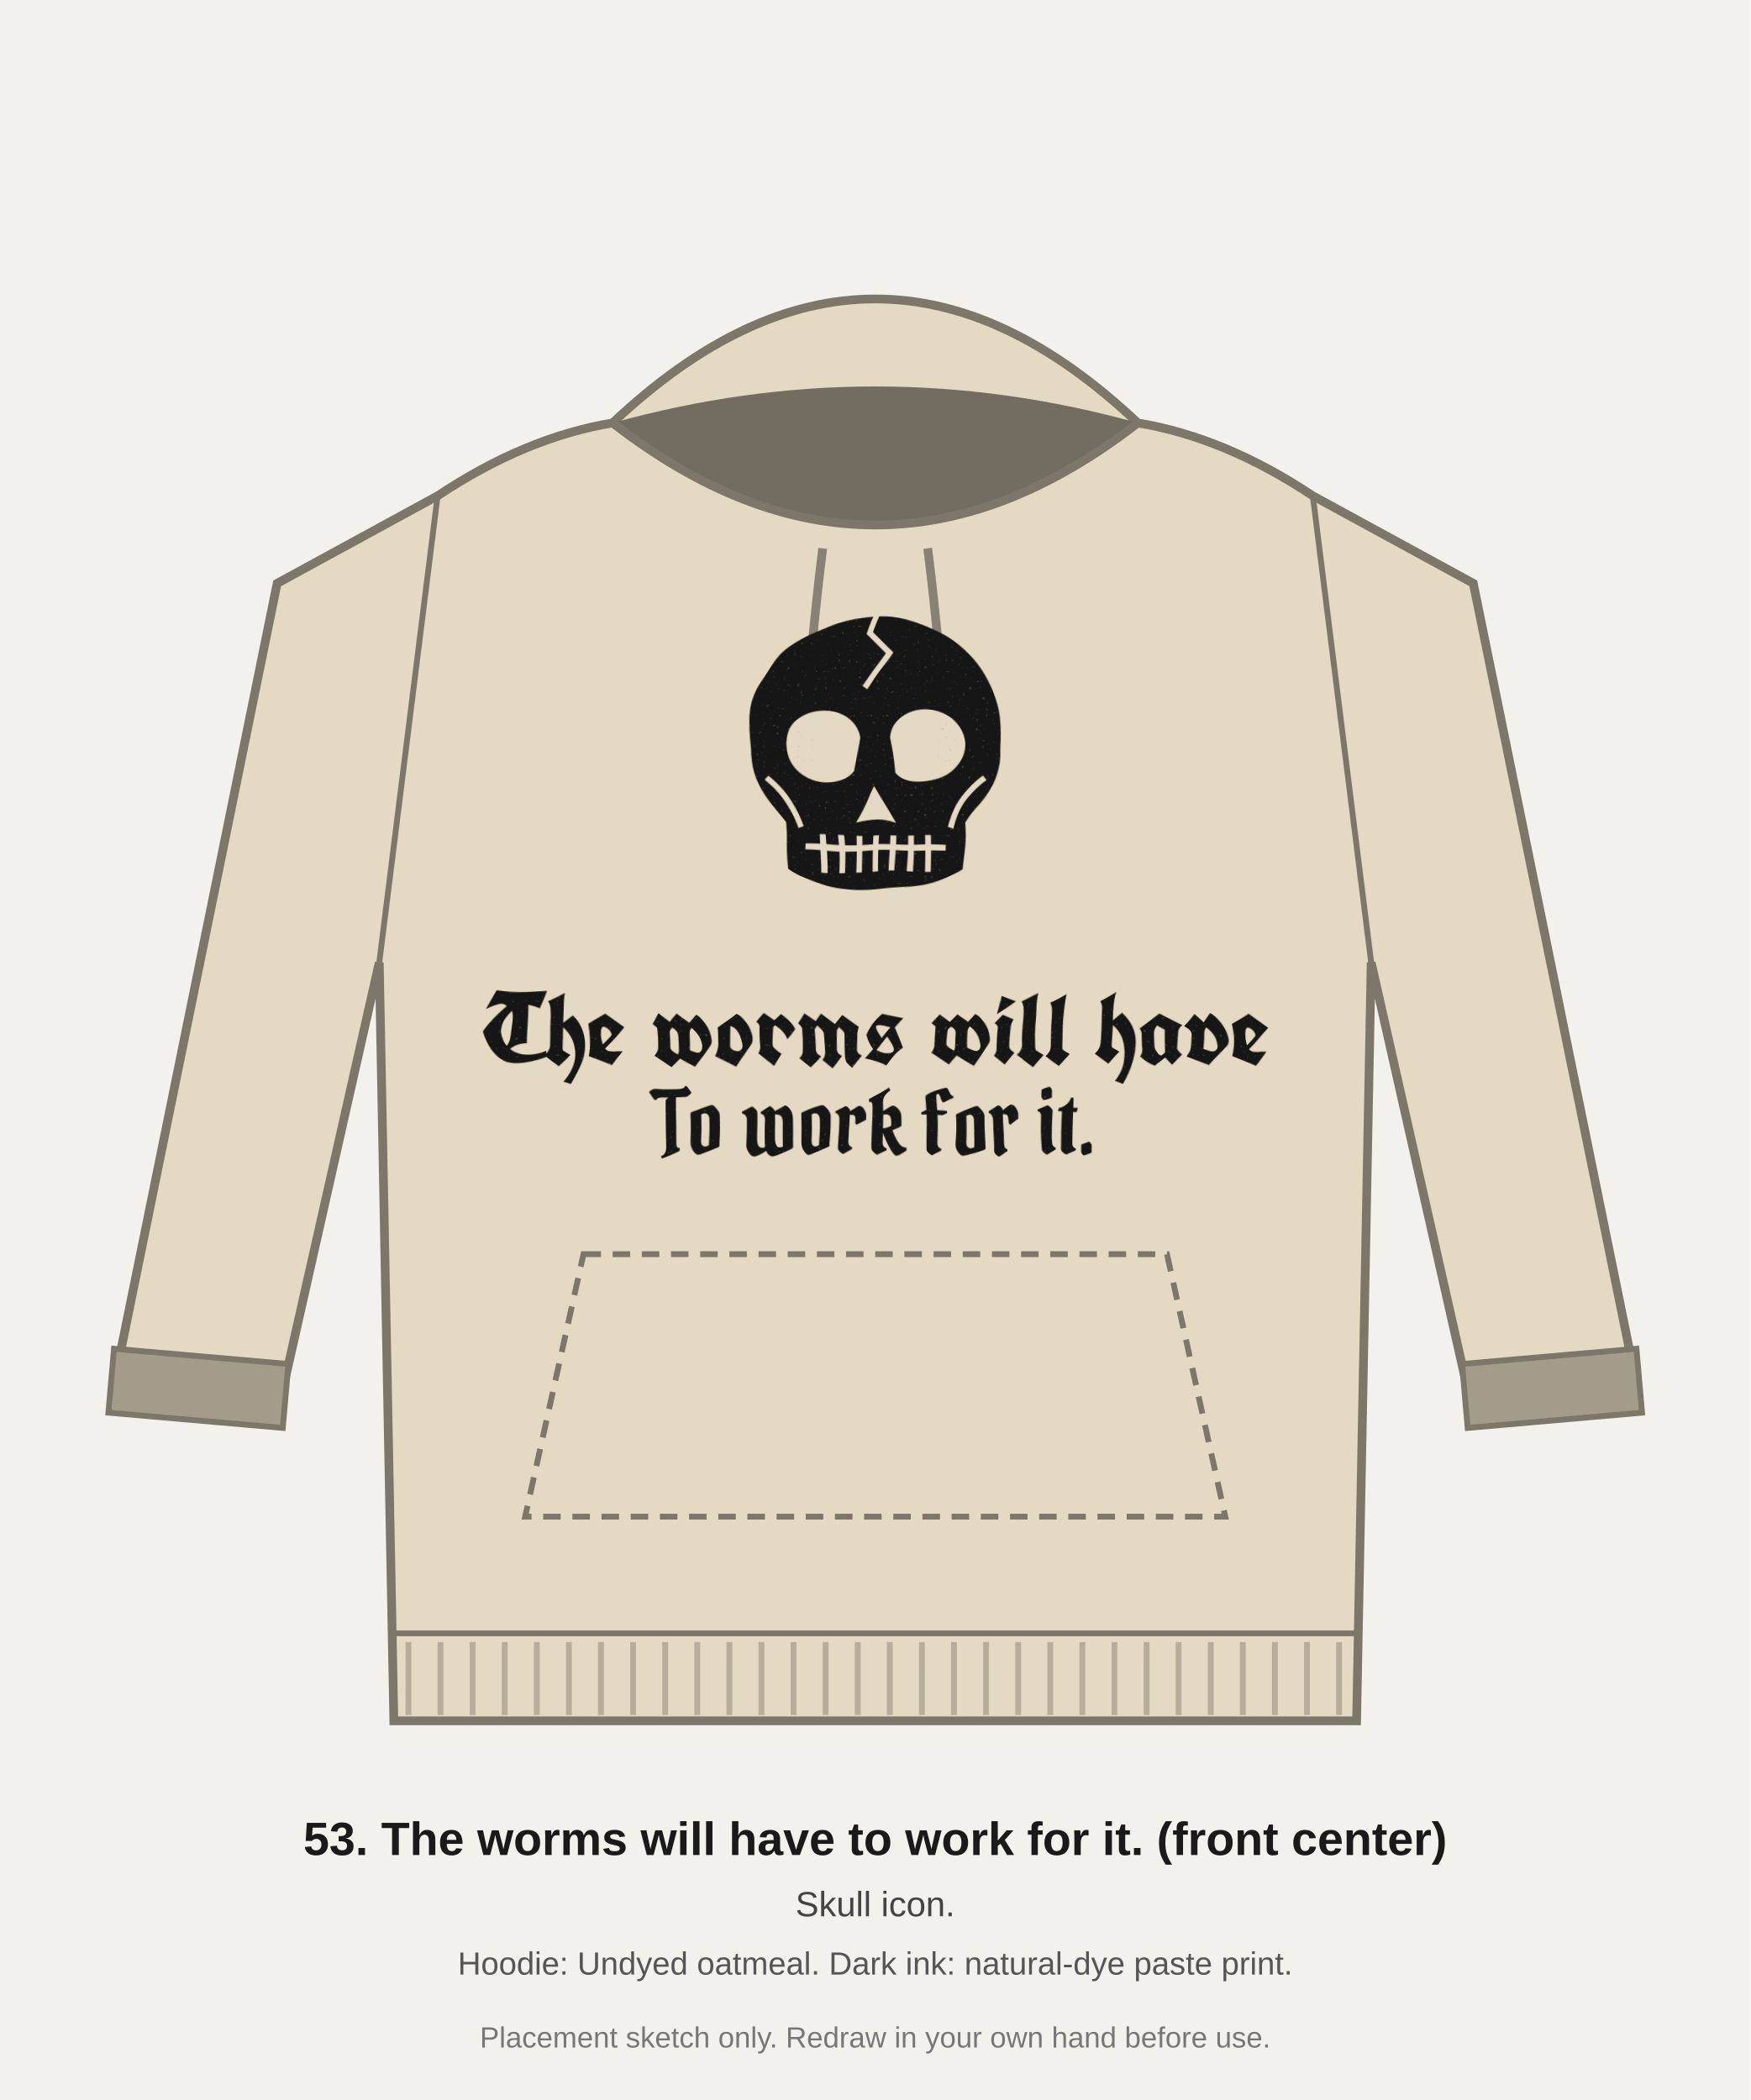
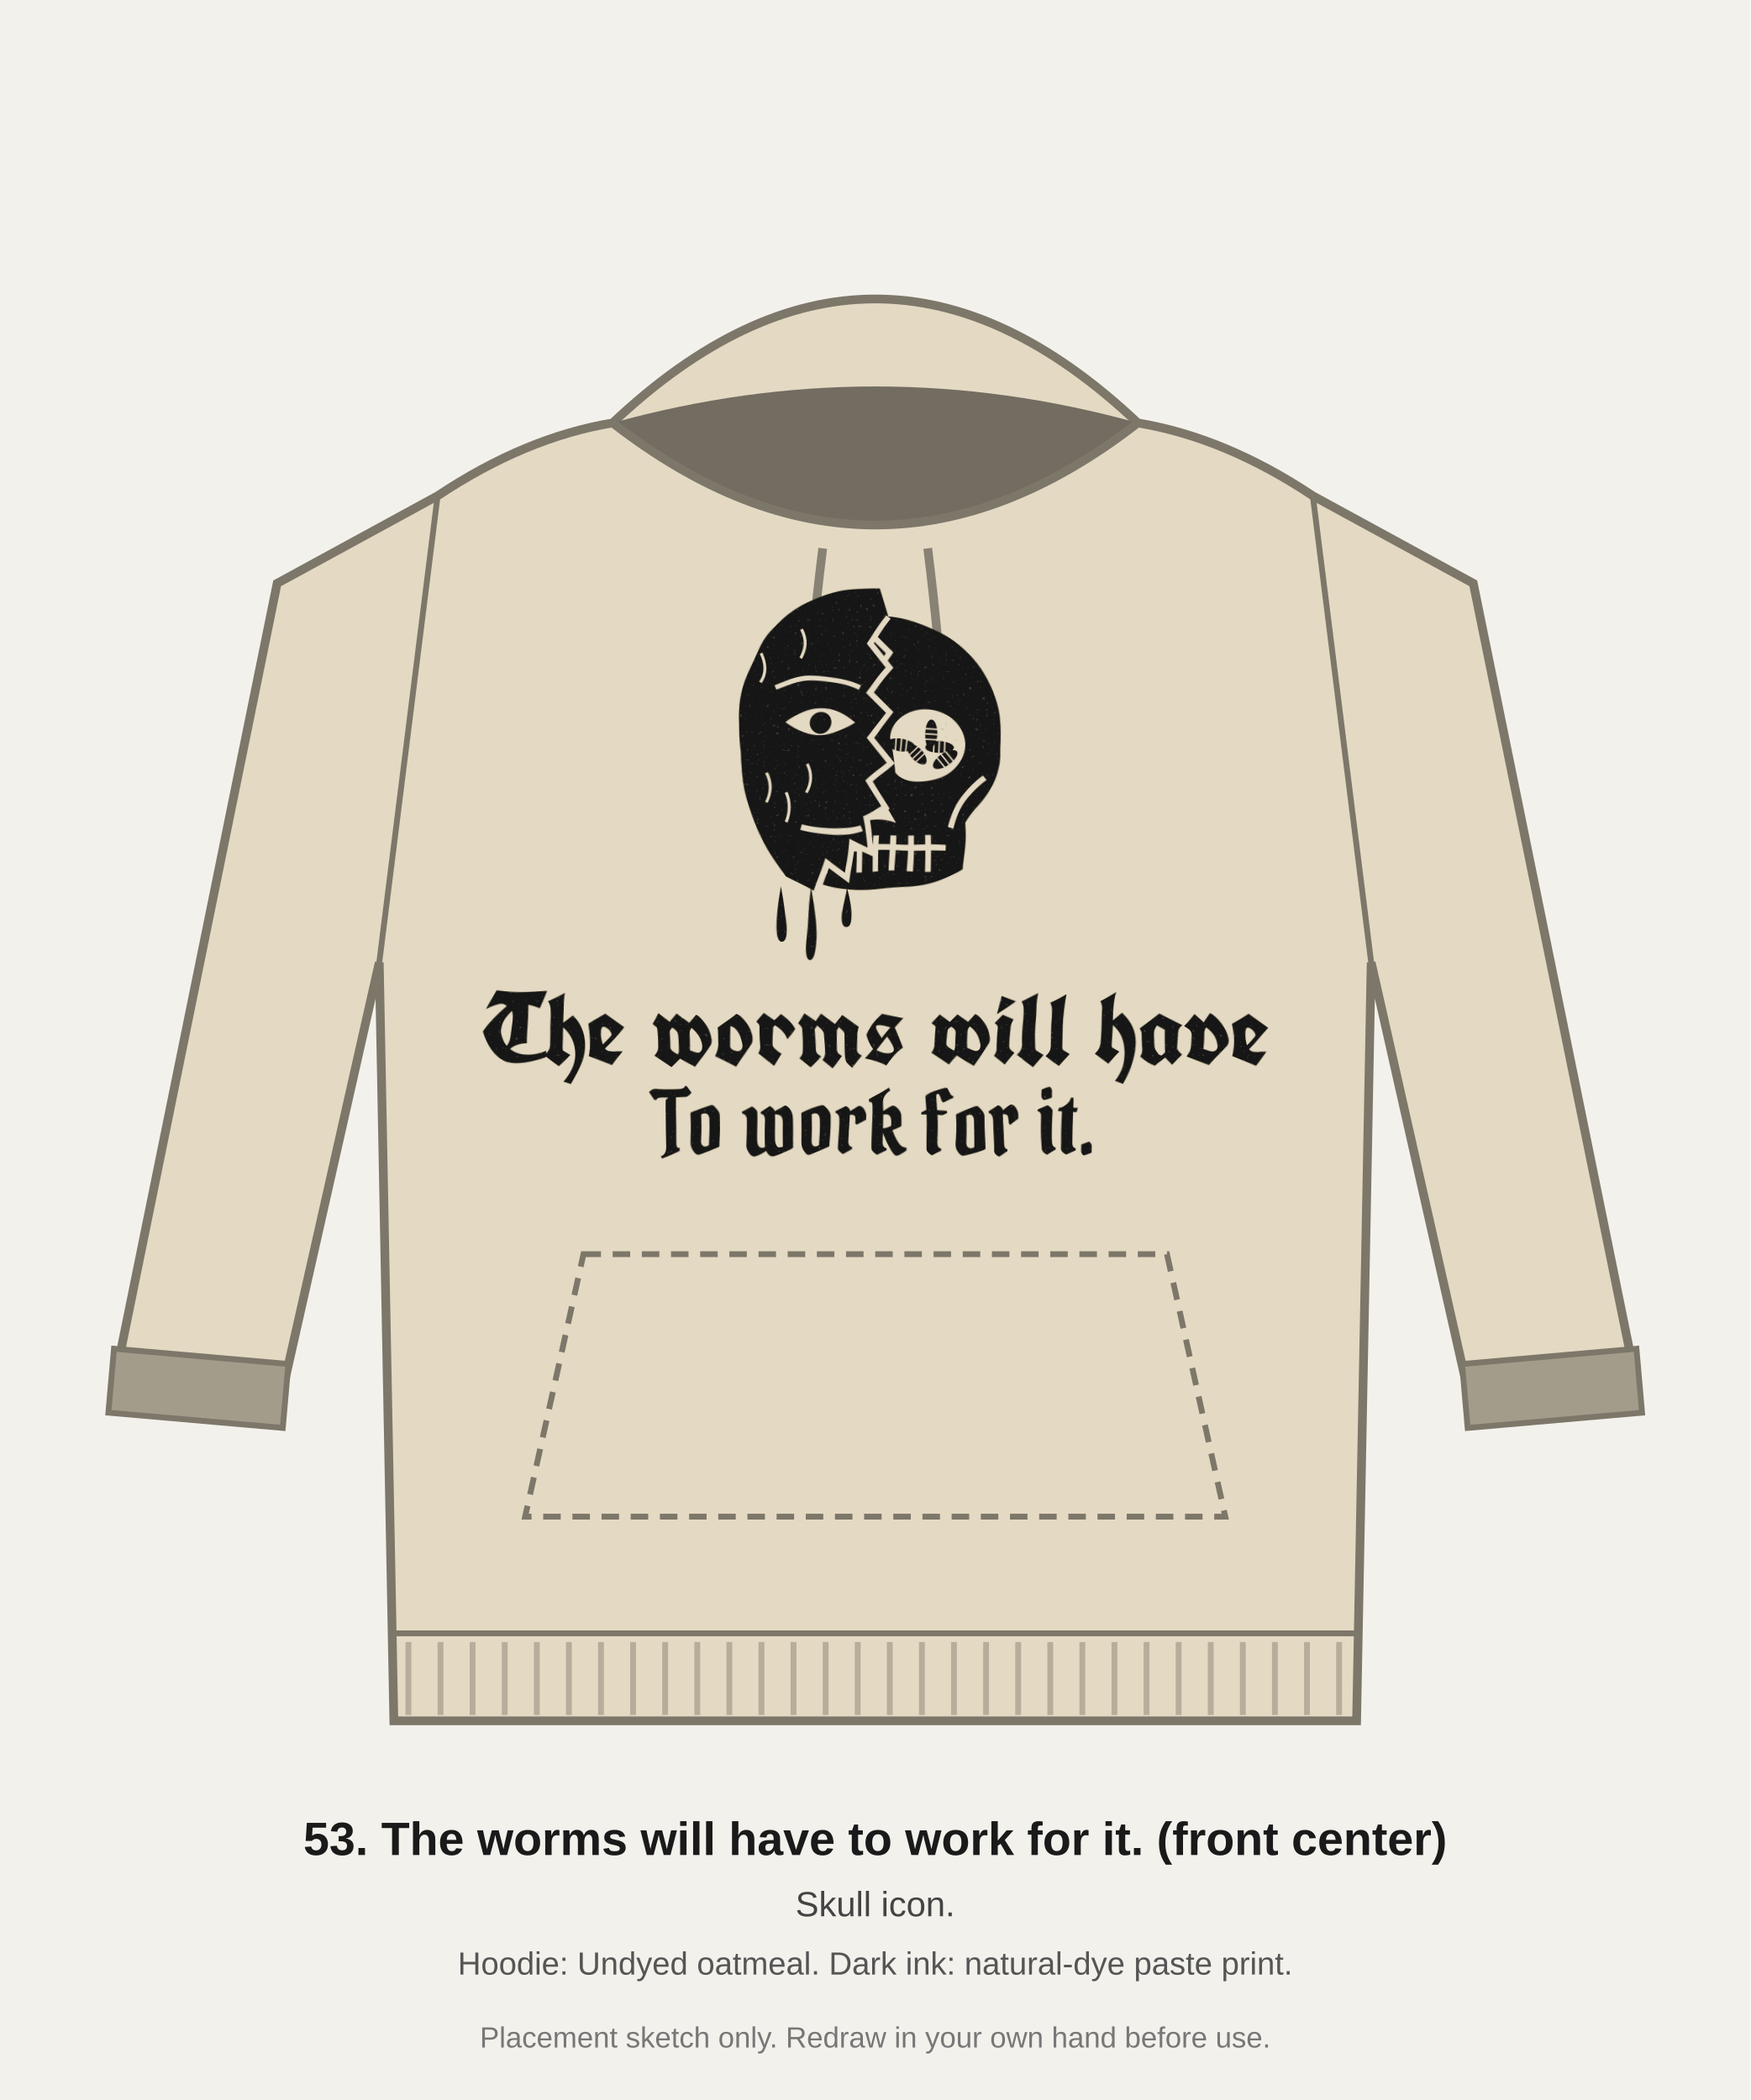
<svg xmlns="http://www.w3.org/2000/svg" viewBox="0 0 600 720" width="600" height="720" font-family="Arial, Helvetica, sans-serif">
  <defs>
    <filter id="grunge" x="-5%" y="-5%" width="110%" height="110%">
      <feTurbulence type="fractalNoise" baseFrequency="0.85" numOctaves="2" seed="7" result="n" />
      <feColorMatrix in="n" type="matrix" values="0 0 0 0 0  0 0 0 0 0  0 0 0 0 0  0 0 0 -1.1 1.75" result="m" />
      <feTurbulence type="fractalNoise" baseFrequency="0.04" numOctaves="2" seed="3" result="w" />
      <feDisplacementMap in="SourceGraphic" in2="w" scale="2.5" result="d" />
      <feComposite in="d" in2="m" operator="in" />
    </filter>
  </defs>
  <rect width="600" height="720" fill="#f3f1ec" />
  <path d="M150 170 L95 200 L40 470 L95 485 L130 330 L135 590 L465 590 L470 330 L505 485 L560 470 L505 200 L450 170 Q420 150 390 145 Q300 60 210 145 Q180 150 150 170 Z" fill="#e4d9c2" stroke="#7d776a" stroke-width="3" />
  <path d="M150 170 L130 330 M450 170 L470 330 M135 560 L465 560" stroke="#7d776a" stroke-width="2" fill="none" />
  <g stroke="#b6ad9b" stroke-width="2">
    <line x1="140" y1="563" x2="140" y2="588" />
    <line x1="151" y1="563" x2="151" y2="588" />
    <line x1="162" y1="563" x2="162" y2="588" />
    <line x1="173" y1="563" x2="173" y2="588" />
    <line x1="184" y1="563" x2="184" y2="588" />
    <line x1="195" y1="563" x2="195" y2="588" />
    <line x1="206" y1="563" x2="206" y2="588" />
    <line x1="217" y1="563" x2="217" y2="588" />
    <line x1="228" y1="563" x2="228" y2="588" />
    <line x1="239" y1="563" x2="239" y2="588" />
    <line x1="250" y1="563" x2="250" y2="588" />
    <line x1="261" y1="563" x2="261" y2="588" />
    <line x1="272" y1="563" x2="272" y2="588" />
    <line x1="283" y1="563" x2="283" y2="588" />
    <line x1="294" y1="563" x2="294" y2="588" />
    <line x1="305" y1="563" x2="305" y2="588" />
    <line x1="316" y1="563" x2="316" y2="588" />
    <line x1="327" y1="563" x2="327" y2="588" />
    <line x1="338" y1="563" x2="338" y2="588" />
    <line x1="349" y1="563" x2="349" y2="588" />
    <line x1="360" y1="563" x2="360" y2="588" />
    <line x1="371" y1="563" x2="371" y2="588" />
    <line x1="382" y1="563" x2="382" y2="588" />
    <line x1="393" y1="563" x2="393" y2="588" />
    <line x1="404" y1="563" x2="404" y2="588" />
    <line x1="415" y1="563" x2="415" y2="588" />
    <line x1="426" y1="563" x2="426" y2="588" />
    <line x1="437" y1="563" x2="437" y2="588" />
    <line x1="448" y1="563" x2="448" y2="588" />
    <line x1="459" y1="563" x2="459" y2="588" />
  </g>
  <rect x="38" y="465" width="60" height="22" fill="#a49c8b" stroke="#7d776a" stroke-width="2" transform="rotate(5 68 476)" />
  <rect x="502" y="465" width="60" height="22" fill="#a49c8b" stroke="#7d776a" stroke-width="2" transform="rotate(-5 532 476)" />
  <path d="M210 145 Q300 215 390 145 Q300 120 210 145 Z" fill="#726c61" />
  <path d="M210 145 Q300 215 390 145" fill="none" stroke="#7d776a" stroke-width="3" />
  <path d="M200 430 L400 430 L420 520 L180 520 Z" fill="none" stroke="#7d776a" stroke-width="2" stroke-dasharray="6 4" />
  <path d="M282 188 Q278 220 276 252 M318 188 Q322 220 324 252" stroke="#888274" stroke-width="3" fill="none" />
  <rect x="272" y="250" width="7" height="13" fill="#888274" />
  <rect x="321" y="250" width="7" height="13" fill="#888274" />
  <g filter="url(#grunge)">
    <path d="M257.5 256.3 C252.4 196.8 347.6 196.8 342.5 256.3 C342.5 269.9 335.7 275.0 330.6 281.8 L329.8 297.9 C317.0 307.3 283.0 307.3 270.2 297.9 L269.4 281.8 C264.3 275.0 257.5 269.9 257.5 256.3 Z" fill="#171412" />
    <path d="M294.9 252.9 C293.2 241.0 271.1 239.3 269.4 254.6 C268.6 268.2 288.1 271.6 293.2 264.8 Z" fill="#e4d9c2" />
    <path d="M262.6 266.5 Q271.1 273.3 274.5 283.5" stroke="#e4d9c2" stroke-width="1.9" fill="none" />
    <path d="M305.1 252.9 C306.8 241.0 328.9 239.3 330.6 254.6 C331.4 268.2 311.9 271.6 306.8 264.8 Z" fill="#e4d9c2" />
    <path d="M337.4 266.5 Q328.9 273.3 325.5 283.5" stroke="#e4d9c2" stroke-width="1.9" fill="none" />
    <path d="M300.0 269.9 L293.2 281.8 Q300.0 279.2 306.8 281.8 Z" fill="#e4d9c2" />
    <path d="M276.2 290.3 L323.8 290.3" stroke="#e4d9c2" stroke-width="2.1" />
    <line x1="282.1" y1="286.1" x2="282.1" y2="298.8" stroke="#e4d9c2" stroke-width="2.0" />
    <line x1="288.1" y1="286.1" x2="288.1" y2="298.8" stroke="#e4d9c2" stroke-width="2.0" />
    <line x1="294.1" y1="286.1" x2="294.1" y2="298.8" stroke="#e4d9c2" stroke-width="2.0" />
    <line x1="300.0" y1="286.1" x2="300.0" y2="298.8" stroke="#e4d9c2" stroke-width="2.0" />
    <line x1="305.9" y1="286.1" x2="305.9" y2="298.8" stroke="#e4d9c2" stroke-width="2.0" />
    <line x1="311.9" y1="286.1" x2="311.9" y2="298.8" stroke="#e4d9c2" stroke-width="2.0" />
    <line x1="317.9" y1="286.1" x2="317.9" y2="298.8" stroke="#e4d9c2" stroke-width="2.0" />
    <polyline points="303.4,205.3 298.3,217.2 305.1,224.0 296.6,235.9" fill="none" stroke="#e4d9c2" stroke-width="2.0" />
+     <path d="M301.7 201.9 C266.0 198.5 250.7 229.1 254.1 258.0 C254.1 276.7 260.9 288.6 269.4 300.5 L279.6 305.6 L283.0 295.4 L289.8 300.5 L291.5 288.6 L298.3 292.0 L296.6 280.1 L303.4 276.7 L298.3 268.2 L305.1 261.4 L298.3 252.9 L305.1 244.4 L298.3 237.6 L305.1 229.1 L298.3 220.6 L305.1 212.1 Z" fill="#171412" />
+     <path d="M305.1 212.1 L298.3 220.6 L305.1 229.1 L298.3 237.6 L305.1 244.4 L298.3 252.9 L305.1 261.4 L298.3 268.2 L303.4 276.7 L296.6 280.1 L298.3 292.0 L291.5 288.6 L289.8 300.5 L283.0 295.4 L279.6 305.6" stroke="#e4d9c2" stroke-width="2.0" fill="none" />
+     <path d="M269.4 247.8 Q281.3 237.6 293.2 247.8 Q281.3 256.3 269.4 247.8 Z" fill="#e4d9c2" />
+     <circle cx="281.3" cy="247.8" r="3.8" fill="#171412" />
+     <path d="M266.0 235.9 Q281.3 229.1 294.9 235.9" stroke="#e4d9c2" stroke-width="1.7" fill="none" />
+     <path d="M262.6 264.8 q2.5 5.1 0 10.2" stroke="#e4d9c2" stroke-width="1.0" fill="none" />
+     <path d="M269.4 271.6 q2.5 5.1 0 10.2" stroke="#e4d9c2" stroke-width="1.0" fill="none" />
+     <path d="M276.2 261.4 q2.5 5.1 0 10.2" stroke="#e4d9c2" stroke-width="1.0" fill="none" />
+     <path d="M260.9 224.0 q2.5 5.1 0 10.2" stroke="#e4d9c2" stroke-width="1.0" fill="none" />
+     <path d="M274.5 215.5 q2.5 5.1 0 10.2" stroke="#e4d9c2" stroke-width="1.0" fill="none" />
+     <path d="M274.5 283.5 Q286.4 286.9 294.9 283.5" stroke="#e4d9c2" stroke-width="2.0" fill="none" />
+     <g transform="rotate(0 322.1 256.3)">
+       <ellipse cx="322.1" cy="256.3" rx="4.8" ry="2.1" fill="#171412" />
+       <line x1="320.3" y1="254.2" x2="320.3" y2="258.4" stroke="#e4d9c2" stroke-width="0.5" />
+       <line x1="322.1" y1="254.2" x2="322.1" y2="258.4" stroke="#e4d9c2" stroke-width="0.5" />
+       <line x1="323.9" y1="254.2" x2="323.9" y2="258.4" stroke="#e4d9c2" stroke-width="0.5" />
+     </g>
+     <g transform="rotate(47 314.4 258.7)">
+       <ellipse cx="314.4" cy="258.7" rx="4.8" ry="2.1" fill="#171412" />
+       <line x1="312.6" y1="256.5" x2="312.6" y2="260.8" stroke="#e4d9c2" stroke-width="0.5" />
+       <line x1="314.4" y1="256.5" x2="314.4" y2="260.8" stroke="#e4d9c2" stroke-width="0.5" />
+       <line x1="316.2" y1="256.5" x2="316.2" y2="260.8" stroke="#e4d9c2" stroke-width="0.5" />
+     </g>
+     <g transform="rotate(94 319.3 251.8)">
+       <ellipse cx="319.3" cy="251.8" rx="4.8" ry="2.1" fill="#171412" />
+       <line x1="317.6" y1="249.6" x2="317.6" y2="253.9" stroke="#e4d9c2" stroke-width="0.5" />
+       <line x1="319.3" y1="249.6" x2="319.3" y2="253.9" stroke="#e4d9c2" stroke-width="0.5" />
+       <line x1="321.1" y1="249.6" x2="321.1" y2="253.9" stroke="#e4d9c2" stroke-width="0.5" />
+     </g>
+     <g transform="rotate(141 324.2 260.6)">
+       <ellipse cx="324.2" cy="260.6" rx="4.8" ry="2.1" fill="#171412" />
+       <line x1="322.4" y1="258.4" x2="322.4" y2="262.7" stroke="#e4d9c2" stroke-width="0.5" />
+       <line x1="324.2" y1="258.4" x2="324.2" y2="262.7" stroke="#e4d9c2" stroke-width="0.5" />
+       <line x1="326.0" y1="258.4" x2="326.0" y2="262.7" stroke="#e4d9c2" stroke-width="0.5" />
+     </g>
+     <g transform="rotate(8 308.7 255.3)">
+       <ellipse cx="308.7" cy="255.3" rx="4.8" ry="2.1" fill="#171412" />
+       <line x1="306.9" y1="253.1" x2="306.9" y2="257.4" stroke="#e4d9c2" stroke-width="0.5" />
+       <line x1="308.7" y1="253.1" x2="308.7" y2="257.4" stroke="#e4d9c2" stroke-width="0.5" />
+       <line x1="310.5" y1="253.1" x2="310.5" y2="257.4" stroke="#e4d9c2" stroke-width="0.5" />
+     </g>
+     <path d="M267.7 303.9 q-3.4 18.7 0 18.7 q3.4 0 0 -18.7 Z" fill="#171412" />
+     <path d="M277.9 303.9 q-3.4 25.5 0 25.5 q3.4 0 0 -25.5 Z" fill="#171412" />
+     <path d="M289.8 303.9 q-3.4 13.6 0 13.6 q3.4 0 0 -13.6 Z" fill="#171412" />
    <path d="M165.4 353.5Q168.5 349.2 173.5 344.7Q172.7 344 171.8 344Q170.5 344 166.3 345.7L170.3 339.6Q175.2 340.1 179.4 340.1Q183.6 340.1 187.4 339.6Q185.6 343.9 184.9 345.6Q183 344.8 181 344.4L181.1 358.2Q178.1 358.5 175.5 360.3Q177.6 362.1 180.6 362.1Q183.6 362.1 187.2 360.2Q187.1 361.4 187.1 362.5Q177.8 366.8 172.8 363.9Q167.8 361 165.4 353.5ZM175.3 346.4Q172.7 348.9 172.2 351.5Q172 352.4 172 353.6Q172 354.8 172.7 356.4Q173.3 358 174.3 359.2Q175.5 358 175.6 355.5Q175.7 350.8 175.7 349.2Q175.7 347.6 175.3 346.4ZM195.2 361.4Q192.3 364.6 191.5 365.5Q190.2 364.6 189 363.7Q187.8 362.7 186.5 361.8Q187.7 360.8 188 359.9Q188.4 359.1 188.4 358.3L188.5 348.2Q188.5 347.1 188.4 345.6Q188.3 344.1 187.6 343L193.2 340Q192.7 342 192.7 344.2Q192.6 346.4 192.6 348.6V350.2L195.9 347.7Q200.5 352.1 200.5 357.8Q200.5 364 195.6 371.6L193.1 370.8Q196.9 366.6 196.9 361.3Q196.9 355.6 192.6 351.8L192.5 358.5Q192.5 359.7 192.7 359.9Q193 360.1 195.2 361.4ZM209.9 365.3 201.8 362.1Q202.3 359.5 202.3 356.8Q202.3 354.1 201.8 351.1L207.6 347.7V347.7L207.6 347.7H207.6L214.2 352.4L207.4 359.5Q208 360.3 208.9 360.4Q209.7 360.5 210.3 360.5Q210.8 360.5 211.6 360.4Q212.3 360.4 213.4 360.4Q212.5 361.6 211.6 362.8Q210.8 364 209.9 365.3ZM207.1 352.2Q206.1 352.2 206.1 354.8Q206.1 356.4 206.6 357.9Q206.6 358 206.7 358.1L209.4 355.3Q209.7 355 209.7 354.7Q209.7 354.4 209.4 353.9Q209.1 353.4 208.8 353.1Q207.7 352.2 207.1 352.2ZM229.6 350.4Q232 347.9 232.1 347.7L236.1 350.5L238.3 347.6Q239.4 348.1 240.6 349.6Q243.2 352.6 243.7 355.9Q243.8 356.3 243.8 356.7Q243.8 357.8 243.2 358.5L238.1 365.6Q237.7 365.4 235.1 363.9Q232.4 362.3 232.5 362.3L229.6 365.3L223.8 361.4Q224.8 360 224.9 358.9L225 352.5Q225 352 224.5 351.7Q224 351.3 223.6 351L226 347.7ZM231.7 360.8Q231.9 360.2 232 359.8Q232 359.4 232 358.1L232.1 354.7Q232.1 354 231.8 353.5Q231.4 353 231.2 352.8Q231 352.6 230.3 352.2Q229.3 352.9 229.2 353.6L229 358.3Q229 359.1 230 359.8Q231 360.5 231.7 360.8ZM236 359.6Q238.2 360.6 238.9 360.6Q239 360.6 239.1 360.6Q240.4 360.3 240.4 358.7Q240.4 358.4 240.4 358Q240 355.8 238.9 354.4Q237.9 353 236.8 352.2Q236.1 353 236.1 354ZM245.9 352.3Q249.8 349.7 252.4 347.6Q253.7 348.1 255 349.6Q257.8 352.6 258.4 355.9Q258.4 356.3 258.4 356.7Q258.4 357.8 257.8 358.5L252.2 365.6L245 362Q246.2 359.6 246.2 357.9L246.1 354Q246.1 352.8 245.9 352.3ZM250.4 351.8 250.4 358.9Q250.5 359.7 251.5 360.2Q252.5 360.6 252.9 360.6Q253.2 360.6 253.3 360.6Q254.8 360.3 254.8 358.7Q254.8 358.4 254.7 358Q254.1 355.2 253 353.8Q252 352.3 250.4 351.8ZM265.7 350.1 267.9 347.9Q271.3 350.2 272.4 352.6L269.8 356.2Q269.3 354.9 268.5 353.9Q267.7 352.9 265.9 351.8L265.4 352.6L265.1 358.3Q265 359.2 266.2 360.1Q267.3 361.1 268 361.3L265.2 365.3L260 361.2Q260.9 360.1 260.9 358.9L260.9 352.5Q260.9 351.7 259.7 350.8L262.2 347.7ZM279.6 350.2 281.6 347.7 285.9 350.8 288.4 347.7 293.8 351.5 293.3 353.5 293 358.9Q293 359 293 359.1Q293 359.9 293.5 360.4Q294 360.9 294.7 361.2L291.3 365.3Q290.1 364.3 289.4 363.5Q288.8 362.8 288.8 360.4Q288.8 360.3 288.8 360.1L288.9 353.9Q288.9 353.2 287.1 351.7L286.4 352.9L286.1 358.9Q286.1 359 286.1 359Q286.1 359.9 286.6 360.4Q287.1 360.9 287.8 361.2L284.4 365.3L280.9 362.4Q281.8 361.3 281.9 360.1L282 353.9Q282 353.1 280 351.5L279 352.7L278.8 358.9Q278.8 359.8 279.3 360.4Q279.9 360.9 280.5 361.2L277.2 365.3L273.6 362.4Q274.6 361.2 274.6 360.1L274.7 352.5Q274.7 351.7 273.5 350.8L276 347.7L279.6 350.1ZM295.8 362.2 298.7 359.1Q297.1 357 296.5 354.3Q298.5 351 302.4 347.7Q305.6 348.5 309.6 349.3L310 349.2L306.8 352.4L309.6 359.3Q306.4 361.6 303.8 365.3Q300.5 363.3 295.8 362.2ZM304.7 361Q306.4 361 306.4 359.8Q306.4 358.7 304 355.3L299.9 359.5Q302.5 361 304.7 361ZM302 355.7 305.3 352.3Q302.4 351.5 301.4 351.5Q300.4 351.5 300.3 351.7Q300.2 351.9 300.2 352.1Q300.2 353 302 355.7ZM325.6 350.4Q327.9 347.9 328.1 347.7L332 350.5L334.2 347.6Q335.4 348.1 336.6 349.6Q339.2 352.6 339.6 355.9Q339.7 356.3 339.7 356.7Q339.7 357.8 339.1 358.5L334 365.6Q333.7 365.4 331 363.9Q328.4 362.3 328.4 362.3L325.6 365.3L319.7 361.4Q320.8 360 320.8 358.9L320.9 352.5Q320.9 352 320.4 351.7Q319.9 351.3 319.5 351L322 347.7ZM327.6 360.8Q327.8 360.2 327.9 359.8Q328 359.4 328 358.1L328 354.7Q328 354 327.7 353.5Q327.3 353 327.1 352.8Q326.9 352.6 326.2 352.2Q325.2 352.9 325.1 353.6L325 358.3Q324.9 359.1 325.9 359.8Q327 360.5 327.6 360.8ZM331.9 359.6Q334.1 360.6 334.8 360.6Q334.9 360.6 335 360.6Q336.4 360.3 336.4 358.7Q336.4 358.4 336.3 358Q335.9 355.8 334.9 354.4Q333.9 353 332.7 352.2Q332 353 332 354ZM341 350.8 343.5 347.7 347.3 349.4Q347.1 350.1 346.8 350.8Q346.6 351.4 346.6 352.1L346.4 358.9Q346.4 359 346.4 359.1Q346.4 359.9 346.9 360.4Q347.4 360.9 348 361.2L344.7 365.3L341.1 362.4Q342.1 361.2 342.1 360.1L342.2 352.5Q342.2 351.7 341 350.8ZM341.5 347.5 342.8 340.9 347.8 342.9ZM357.4 361.4Q354.5 364.6 353.7 365.5Q352.4 364.6 351.2 363.7Q350 362.7 348.7 361.8Q349.9 360.8 350.2 359.9Q350.6 359.1 350.6 358.3L350.7 348.2Q350.7 347.1 350.6 345.6Q350.5 344.1 349.8 343L355.4 340Q354.9 342 354.8 344.2Q354.8 346.4 354.8 348.6L354.7 358.5Q354.7 359.7 354.9 359.9Q355.2 360.1 357.4 361.4ZM366.7 361.4Q363.8 364.6 363 365.5Q361.8 364.6 360.5 363.7Q359.3 362.7 358.1 361.8Q359.2 360.8 359.6 359.9Q359.9 359.1 359.9 358.3L360 348.2Q360 347.1 359.9 345.6Q359.8 344.1 359.2 343L364.7 340Q364.3 342 364.2 344.2Q364.1 346.4 364.1 348.6L364 358.5Q364 359.7 364.3 359.9Q364.5 360.1 366.7 361.4ZM384.5 361.4Q381.6 364.6 380.7 365.5Q379.5 364.6 378.3 363.7Q377 362.7 375.8 361.8Q376.9 360.8 377.3 359.9Q377.6 359.1 377.7 358.3L377.7 348.2Q377.7 347.1 377.7 345.6Q377.6 344.1 376.9 343L382.5 340Q382 342 381.9 344.2Q381.8 346.4 381.8 348.6V350.2L385.1 347.7Q389.8 352.1 389.8 357.8Q389.8 364 384.9 371.6L382.4 370.8Q386.2 366.6 386.2 361.3Q386.2 355.6 381.8 351.8L381.8 358.5Q381.8 359.7 382 359.9Q382.2 360.1 384.5 361.4ZM391 353 397.6 347.7 405 351.2Q403.7 352.3 403.7 353.8L403.6 359.3Q403.6 359.9 404.2 360.6Q404.8 361.3 405.4 361.8L402 365.3L399.4 362.6Q398.4 363.4 397.5 364Q396.5 364.6 395.8 365.3Q393.2 364.4 391 362.4Q391.7 361.6 391.8 360.1L391.7 355Q391.7 355 391.7 354.9Q391.7 353.9 391 353ZM396.8 351.8Q395.8 353.2 395.8 354.4V358.5Q395.8 359.7 396.3 360.3Q396.7 360.8 397 361.3Q397.3 361.7 398.1 361.9L399.4 360.9V353.2ZM414.8 365.6Q409 363.3 407 362.5Q407.6 361.3 407.9 360.7Q408.2 360 408.2 358.1L408.2 354.7Q408.2 353.3 407.1 352.5Q406 351.8 405.6 351.5L409.4 347.6L412.6 350.5L415 347.6Q416.2 348.1 417.6 349.6Q420.4 352.6 420.9 355.9Q421 356.3 421 356.6Q421 357.8 420.4 358.5ZM412.5 359.6Q414.8 360.6 415.7 360.6Q415.8 360.6 415.9 360.6Q417.3 360.3 417.3 358.8Q417.3 358.4 417.2 358Q416.8 355.8 415.7 354.4Q414.6 353 413.4 352.2Q412.7 352.9 412.6 354ZM430.4 365.3 422.4 362.1Q422.8 359.5 422.8 356.8Q422.8 354.1 422.3 351.1L428.1 347.7V347.7L428.1 347.7H428.1L434.7 352.4L427.9 359.5Q428.6 360.3 429.4 360.4Q430.2 360.5 430.8 360.5Q431.3 360.5 432.1 360.4Q432.8 360.4 433.9 360.4Q433 361.6 432.1 362.8Q431.3 364 430.4 365.3ZM427.6 352.2Q426.6 352.2 426.6 354.8Q426.6 356.4 427.1 357.9Q427.1 358 427.2 358.1L429.9 355.3Q430.2 355 430.2 354.7Q430.2 354.4 429.9 353.9Q429.6 353.4 429.3 353.1Q428.2 352.2 427.6 352.2Z" fill="#171412" />
    <path d="M228.1 393V377.1L229 376.2H227.1Q225.3 376.2 225 377.2H224.4L222.7 374.7Q223 374.2 223.6 373.7Q224.2 373.3 224.7 373.3H232.6Q234.5 373.3 234.7 372.3H235.3L237.1 374.7Q236.7 375.3 236.1 375.8Q235.6 376.2 235 376.2H231.7V391.5Q231.7 392.6 231.9 393Q232.1 393.5 232.9 393.5V394.5L226.7 397L226.3 396.1Q226.9 396.1 227.5 395.3Q228.1 394.5 228.1 393ZM236.8 391.7V381.7Q236.8 381.5 240.3 380.2Q243.7 379 244.2 379Q244.7 379 245.7 380.2Q246.8 381.4 246.8 382.4V393.3Q246.8 393.5 243.5 394.8Q240.2 396.1 239.5 396.1Q238.7 396.1 237.8 394.8Q236.8 393.5 236.8 391.7ZM242 393.3Q242.5 393.3 243.2 392.8V384Q243.2 381.8 241.6 381.8Q241 381.8 240.4 382.2V391.1Q240.4 393.3 242 393.3ZM261.8 383.4Q261.8 381.7 260.3 381.4V380.8Q263.6 379 263.6 379Q263.8 379 264.5 379.6Q265.2 380.1 265.4 380.8Q265.4 380.7 267.2 379.9Q269 379 269 379Q269.6 379 270.3 379.7Q271.7 381.1 271.7 383.4V393.3Q271.7 393.6 268.5 394.8Q265.3 396.1 264.5 396.1Q263.1 396.1 262.2 394.2Q258.9 396.1 258 396.1Q257.1 396.1 256.3 394.8Q255.5 393.5 255.5 392.4V383.4Q255.5 381.7 254 381.4V380.8L257.3 378.9Q257.9 379.2 258.5 379.8Q259.1 380.4 259.1 381V390.2Q259.1 393.1 260.8 393.1Q261.3 393.1 261.8 392.9ZM268.1 392.9V384.5Q268.1 382.9 267.4 382.4Q266.8 381.9 265.4 381.8V390.5Q265.4 391.5 265.8 392.3Q266.2 393.1 266.8 393.1Q267.5 393.1 268.1 392.9ZM274.7 391.7V381.7Q274.7 381.5 278.1 380.2Q281.5 379 282.1 379Q282.6 379 283.6 380.2Q284.6 381.4 284.6 382.4V393.3Q284.6 393.5 281.4 394.8Q278.1 396.1 277.3 396.1Q276.6 396.1 275.7 394.8Q274.7 393.5 274.7 391.7ZM279.8 393.3Q280.4 393.3 281 392.8V384Q281 381.8 279.5 381.8Q278.9 381.8 278.3 382.2V391.1Q278.3 393.3 279.8 393.3ZM286.2 380.8 289.5 379Q289.7 379 290 379.1Q290.2 379.2 290.7 379.7Q291.2 380.2 291.2 380.8Q291.4 380.7 292.7 379.9Q293.9 379 294.3 379Q295.3 379 296.1 380.2Q296.9 381.5 296.9 382.5V384L293.8 385.8L293.3 385.3Q293.3 382.8 292.9 382.5Q292.3 382.1 291.2 382.1V391.6Q291.2 393.5 292.5 393.7V394.4L289.4 396.1Q288.8 395.8 288.2 395.2Q287.6 394.6 287.6 394V384.1Q287.6 382.8 287.2 382.1Q286.7 381.4 286.2 381.4ZM302.6 391.6Q302.6 393.5 303.9 393.7V394.4L300.8 396.1Q300.2 395.8 299.6 395.2Q299 394.6 299 394V379.2Q299 378.4 298.8 378Q298.5 377.7 297.8 377.7V376.8Q301.7 374.8 304.8 373L305.3 374Q305 374.1 304.4 374.5Q303.9 375 303.5 375.4Q302.6 376.6 302.6 378V380.8Q305.4 379 305.9 379Q306.8 379 307.8 380.1Q308.8 381.2 308.8 382.5V385.8Q308.8 386.1 305.7 387.3Q307.6 392.3 309.4 393.1Q310 393.3 310.6 393.4V394.3Q307.9 396.1 307.1 396.1Q306.2 396.1 304.7 393.1Q303.2 390.2 302.6 388.3ZM302.6 386.8Q303.2 386.8 304.8 386.1L305.3 385.8V384.4Q305.3 381.9 303.6 381.9L302.6 382ZM317.6 376.4Q317.6 375.8 320.7 374.4Q323.8 373 324.4 373Q324.7 373 324.8 373.2Q325 373.5 325 373.6L325.3 374.2Q325.5 374.6 325.7 375Q326.1 375.7 326.7 375.7V376.3Q326.2 376.5 325.4 376.9Q323.5 378 323.4 378Q322.9 378 322.6 376.6Q322.2 375.3 321.8 375.3Q321.2 375.3 321.2 376.2V380.6H324.3V381.3L322.8 382.1H321.2V391.6Q321.2 393.5 322.5 393.7V394.4L319.4 396.1Q318.8 395.8 318.2 395.2Q317.6 394.6 317.6 394V382.1H315.8V381.4L317.6 380.6ZM327.2 391.7V381.7Q327.2 381.5 330.7 380.2Q334.1 379 334.6 379Q335.1 379 336.1 380.2Q337.2 381.4 337.2 382.4V393.3Q337.2 393.5 333.9 394.8Q330.6 396.1 329.9 396.1Q329.1 396.1 328.2 394.8Q327.2 393.5 327.2 391.7ZM332.4 393.3Q332.9 393.3 333.5 392.8V384Q333.5 381.8 332 381.8Q331.4 381.8 330.8 382.2V391.1Q330.8 393.3 332.4 393.3ZM338.7 380.8 342 379Q342.2 379 342.5 379.1Q342.8 379.2 343.3 379.7Q343.8 380.2 343.8 380.8Q343.9 380.7 345.2 379.9Q346.5 379 346.8 379Q347.8 379 348.6 380.2Q349.5 381.5 349.5 382.5V384L346.4 385.8L345.9 385.3Q345.9 382.8 345.4 382.5Q344.8 382.1 343.8 382.1V391.6Q343.8 393.5 345 393.7V394.4L342 396.1Q341.3 395.8 340.7 395.2Q340.2 394.6 340.2 394V384.1Q340.2 382.8 339.7 382.1Q339.2 381.4 338.7 381.4ZM360.9 381V391.6Q360.9 393.5 362.1 393.7V394.4L359.1 396.1Q358.4 395.8 357.8 395.2Q357.3 394.6 357.3 394V383.4Q357.3 381.6 356 381.3V380.7L359.1 379Q359.7 379.2 360.3 379.9Q360.9 380.5 360.9 381ZM356.8 375.2V373.4Q356.8 373.3 358.1 372.8Q359.3 372.4 359.5 372.4Q359.7 372.4 360.1 372.9Q360.4 373.4 360.4 373.9V376.1Q360.4 376.2 359.2 376.7Q358 377.1 357.8 377.1Q357.5 377.1 357.2 376.6Q356.8 376.1 356.8 375.2ZM367.5 375.9V379.4H369L368.7 380.9H367.5V391.6Q367.5 393.5 368.7 393.7V394.4L365.7 396.1Q365 395.8 364.4 395.2Q363.9 394.6 363.9 394V380.9H362.6L362.9 379.7Q363.8 379.7 365.1 378.4Q366.4 377.2 366.6 375.9ZM370.5 394.2V392.3Q370.5 392.2 371.7 391.8Q373 391.3 373.2 391.3Q373.3 391.3 373.7 391.8Q374.1 392.3 374.1 392.9V395.1Q374.1 395.1 372.9 395.6Q371.7 396.1 371.4 396.1Q371.2 396.1 370.8 395.5Q370.5 395 370.5 394.2Z" fill="#171412" />
  </g>
  <text x="300" y="636" text-anchor="middle" font-size="16" font-weight="bold" fill="#1a1a1a">53. The worms will have to work for it. (front center)</text>
  <text x="300" y="657" text-anchor="middle" font-size="12" fill="#444">Skull icon.</text>
  <text x="300" y="677" text-anchor="middle" font-size="11" fill="#555">Hoodie: Undyed oatmeal. Dark ink: natural-dye paste print.</text>
  <text x="300" y="702" text-anchor="middle" font-size="10" fill="#777">Placement sketch only. Redraw in your own hand before use.</text>
</svg>
